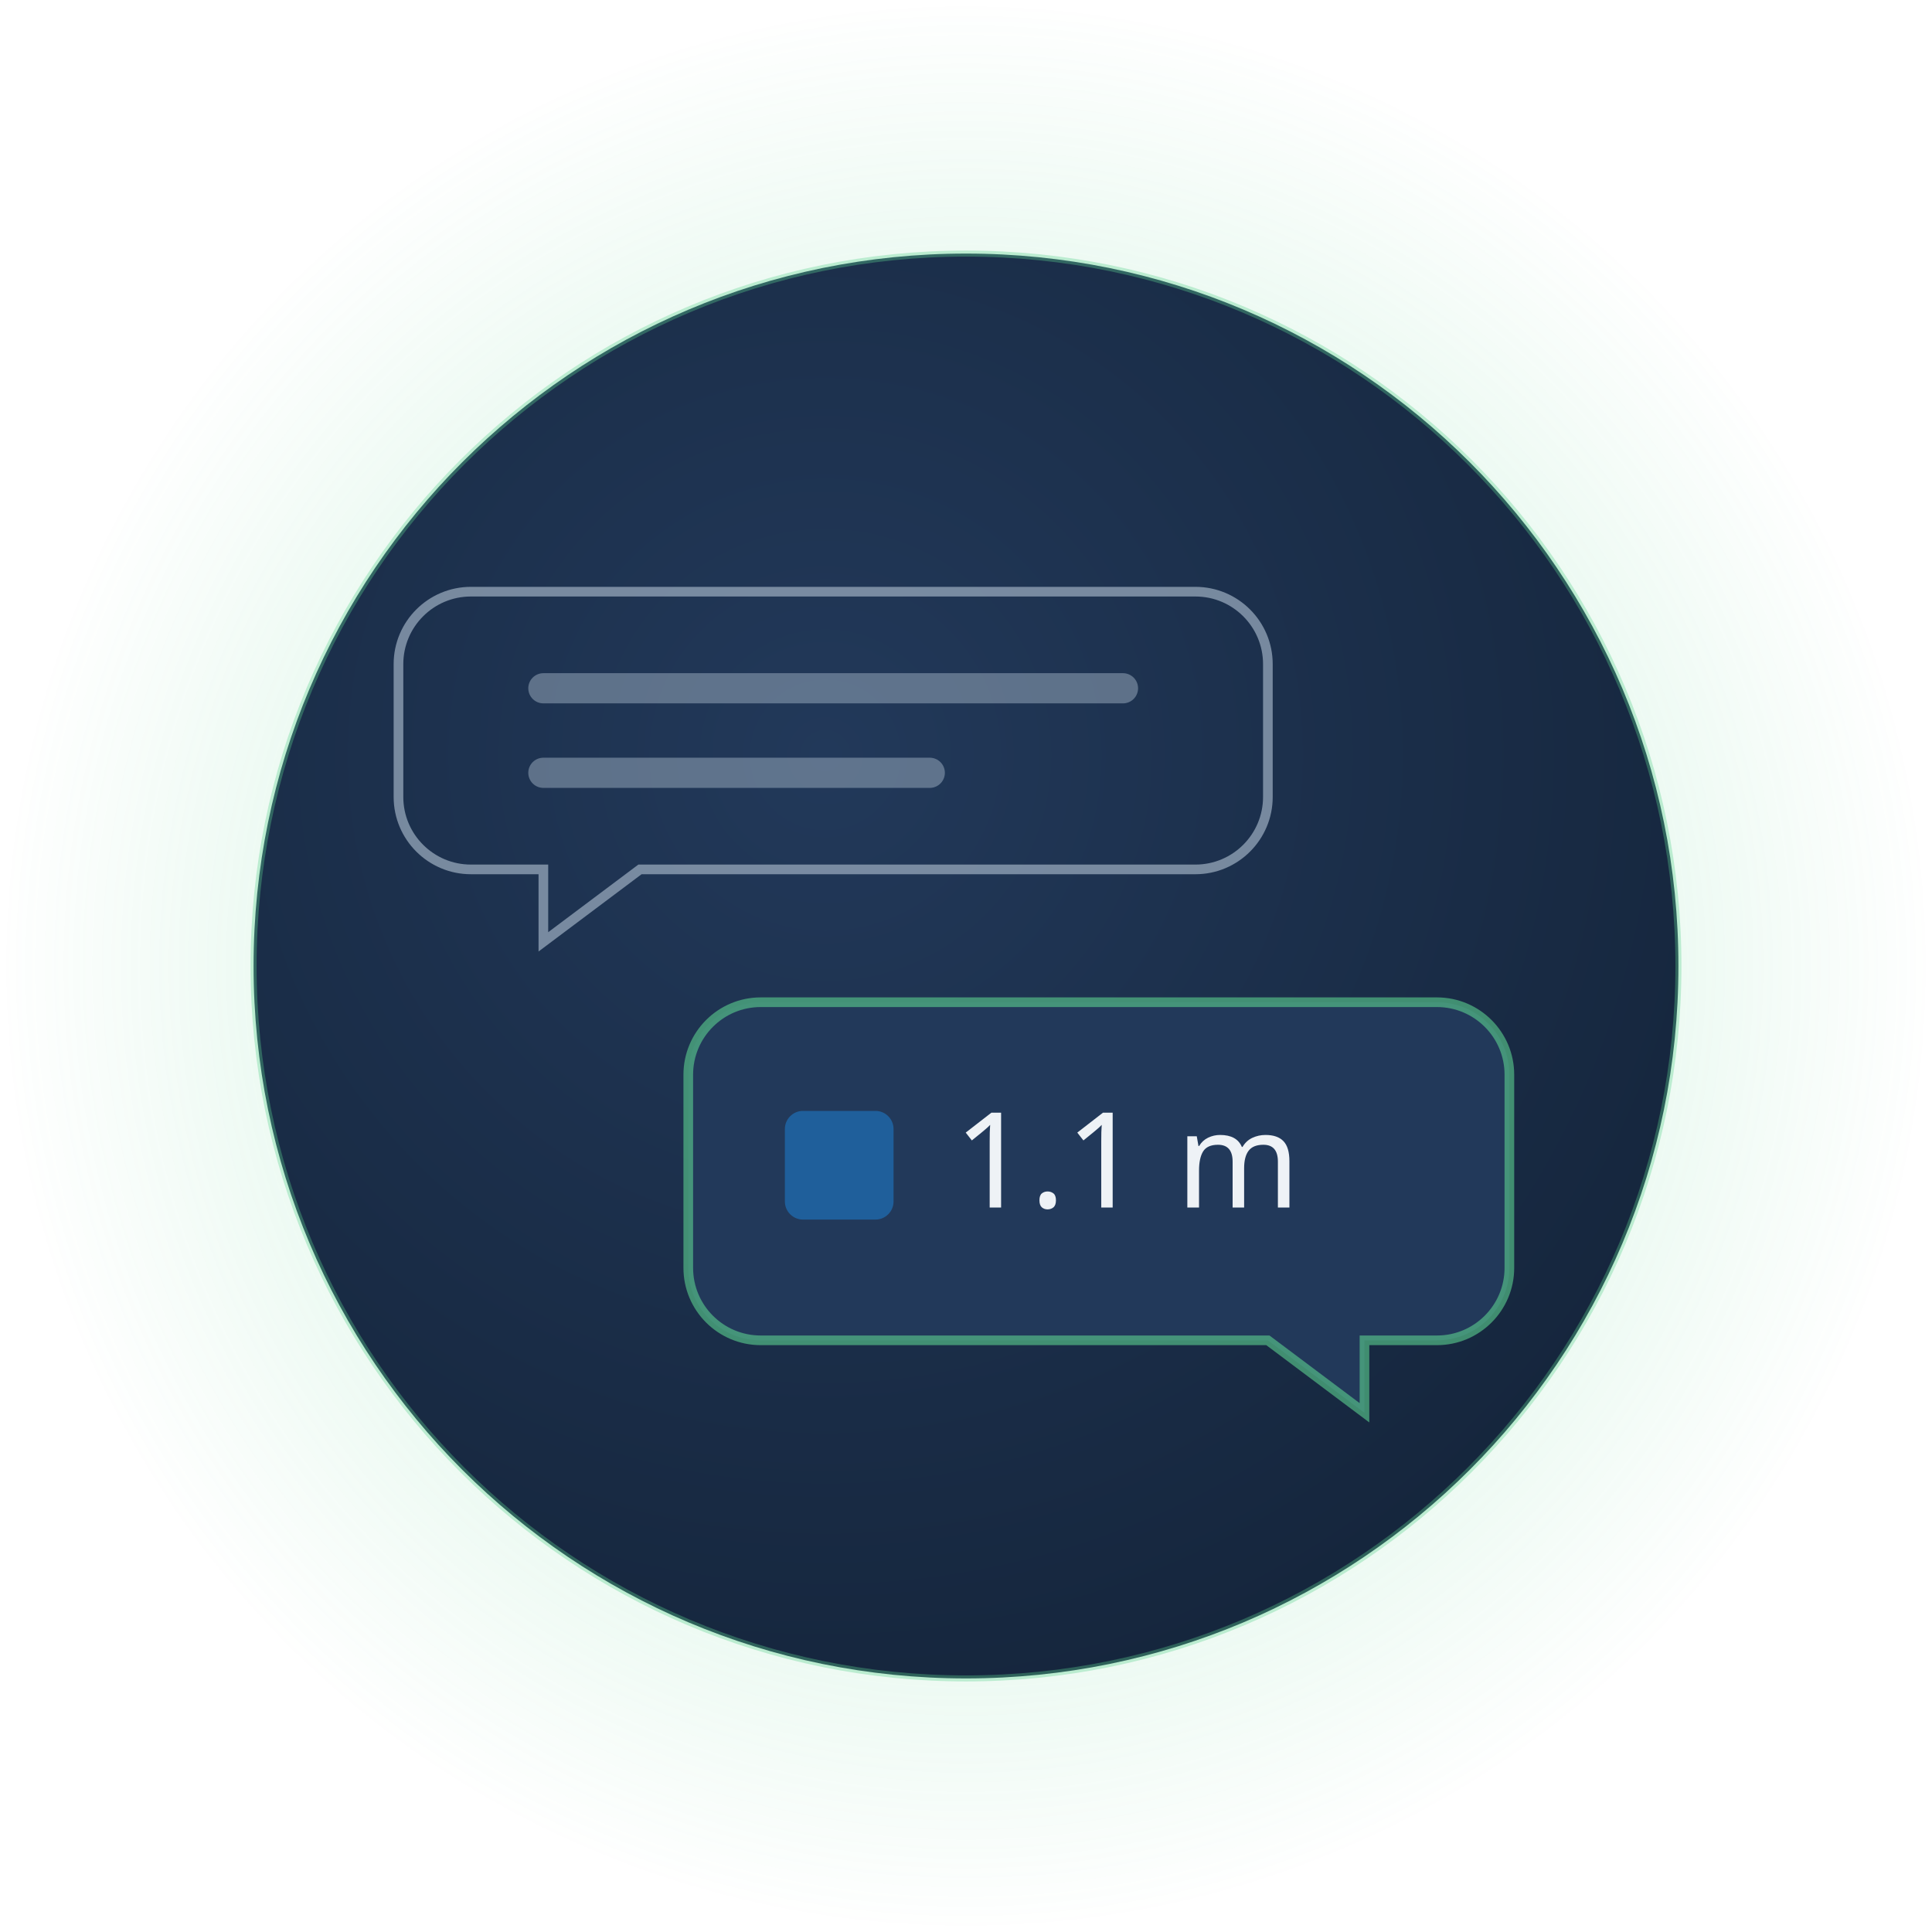
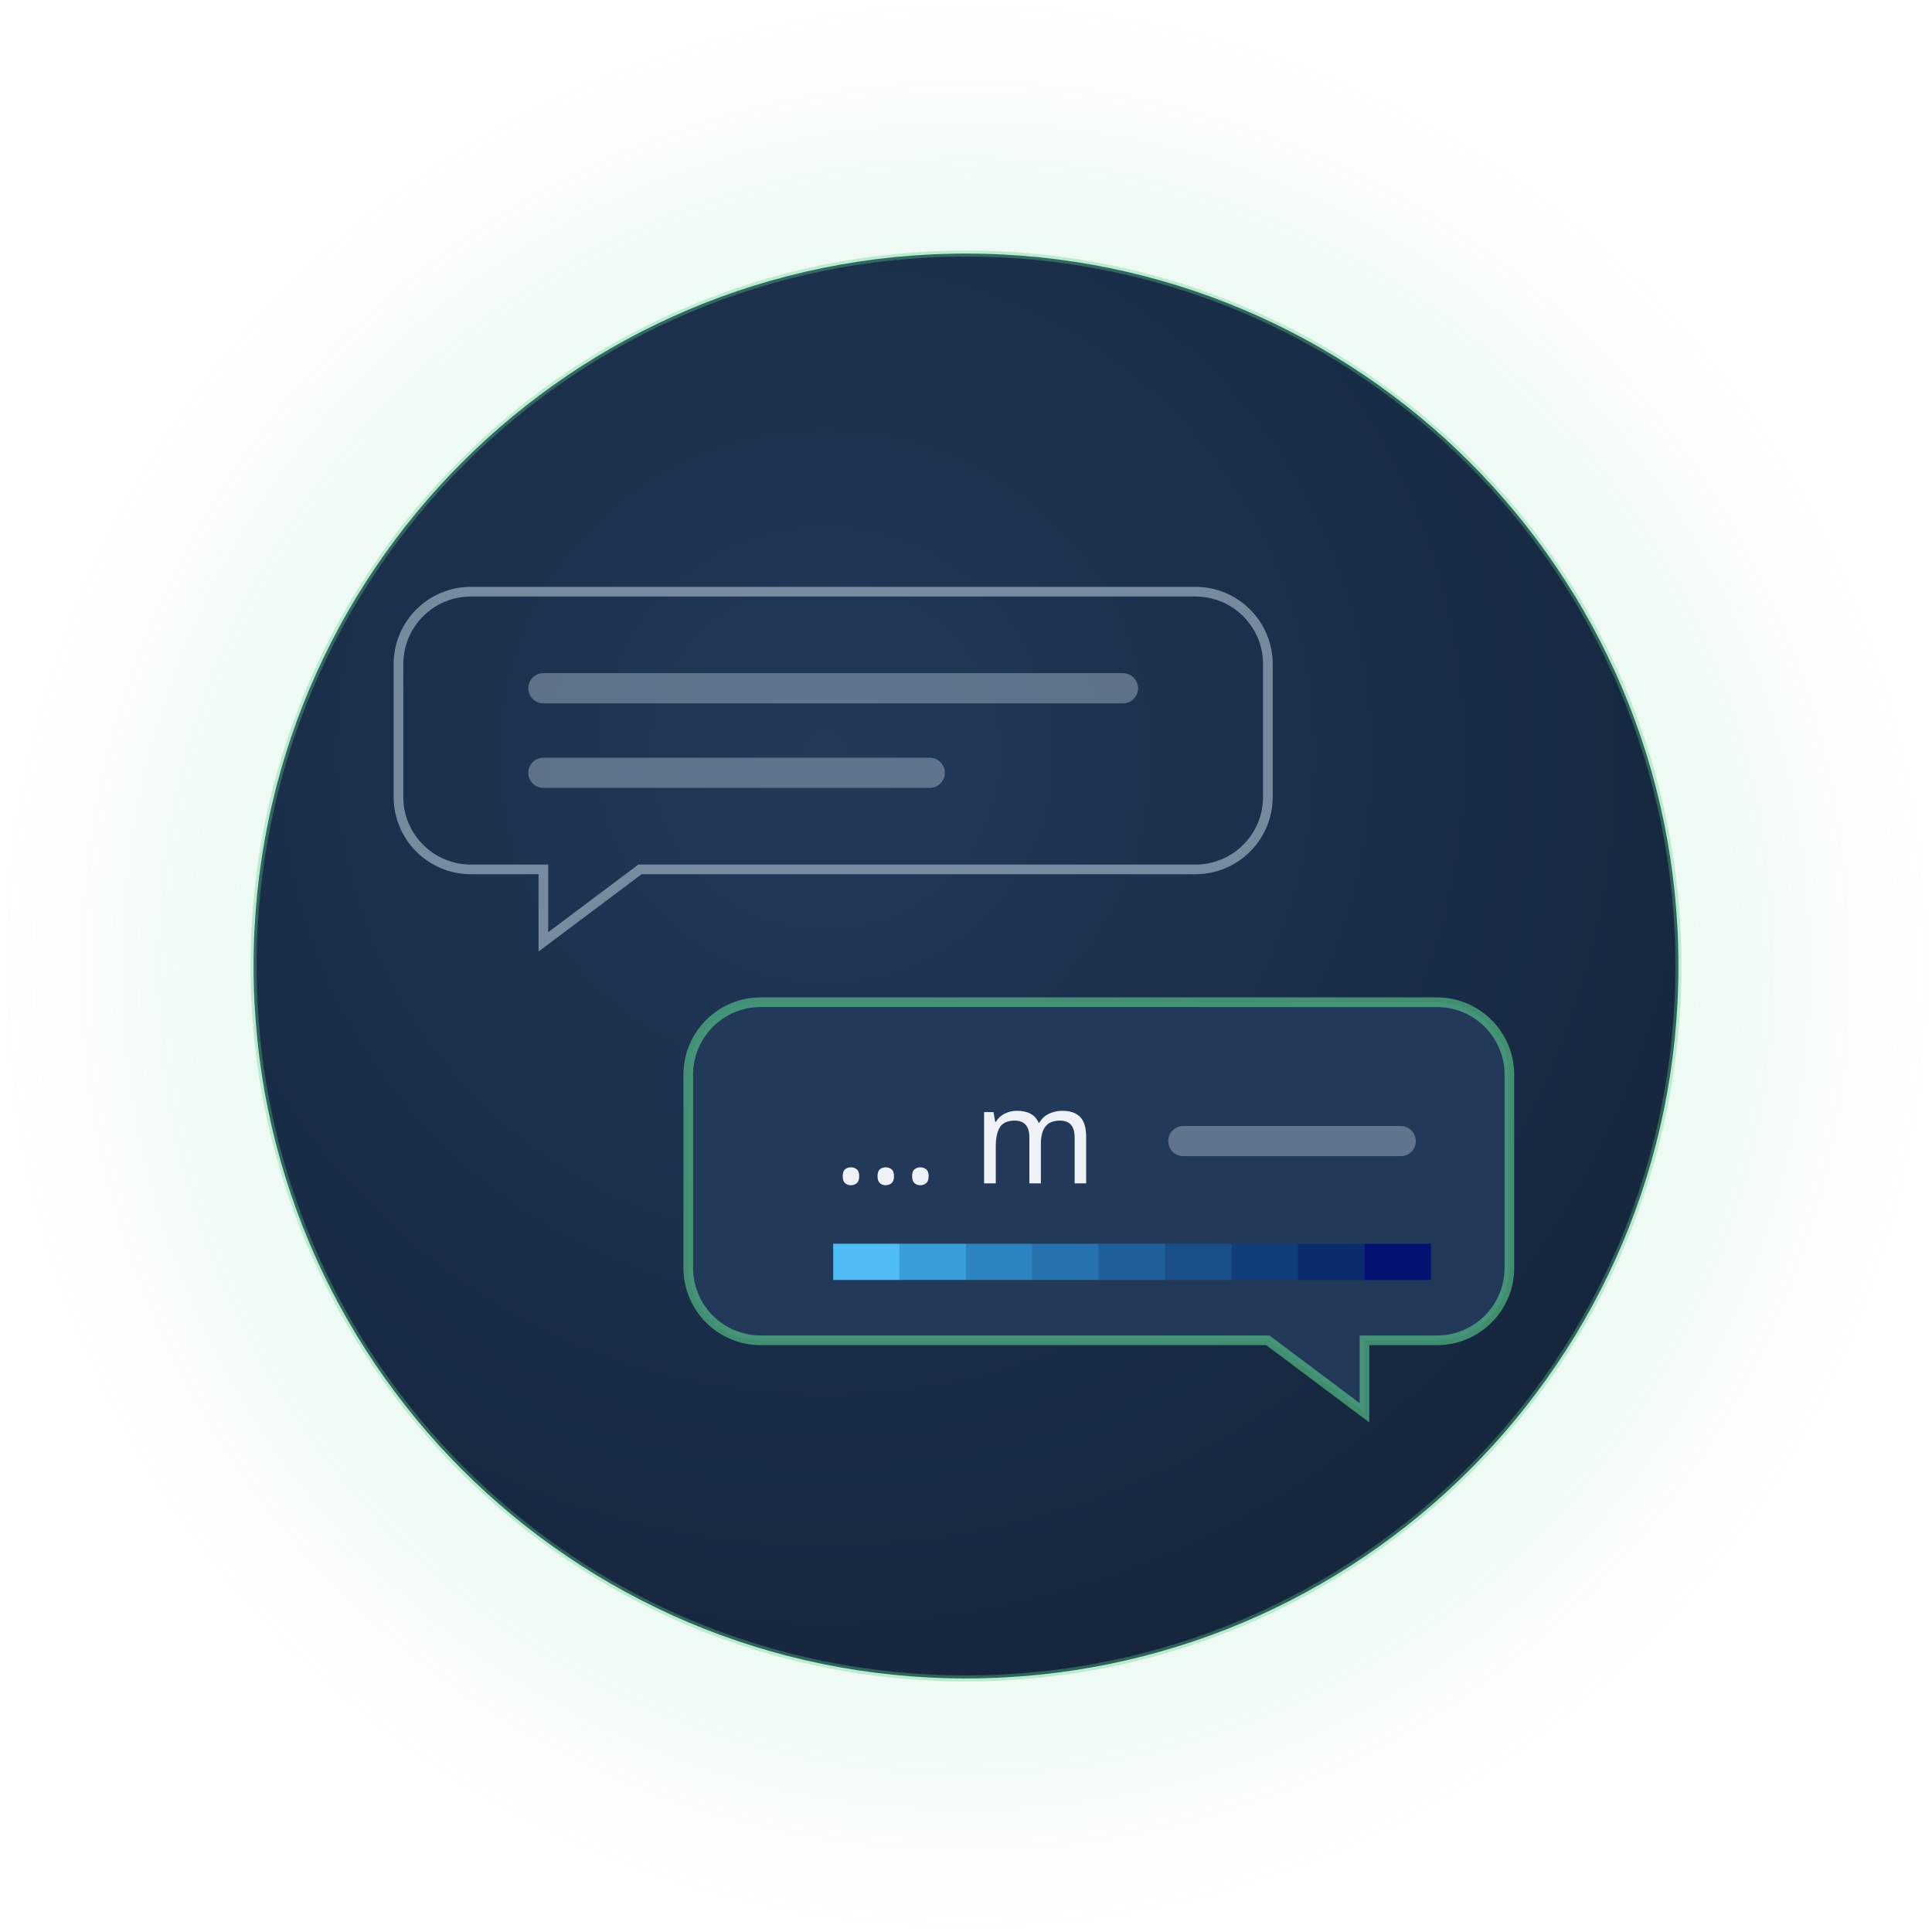
<svg xmlns="http://www.w3.org/2000/svg" viewBox="0 0 320 320" width="320" height="320">
  <defs>
    <radialGradient id="aiassistantsg">
      <stop offset="0" stop-color="#5cd08f" stop-opacity=".34" />
      <stop offset=".7" stop-color="#5cd08f" stop-opacity=".12" />
      <stop offset="1" stop-color="#5cd08f" stop-opacity="0" />
    </radialGradient>
    <radialGradient id="aiassistantsd" cx=".4" cy=".35" r=".75">
      <stop offset="0" stop-color="#22395a" />
      <stop offset="1" stop-color="#14243a" />
    </radialGradient>
  </defs>
  <circle cx="160" cy="160" r="159" fill="url(#aiassistantsg)" />
  <circle cx="160" cy="160" r="118" fill="url(#aiassistantsd)" />
  <circle cx="160" cy="160" r="118" fill="none" stroke="#5cd08f" stroke-opacity=".35" />
  <path d="M78 98h120a12 12 0 0 1 12 12v22a12 12 0 0 1-12 12h-92l-16 12v-12h-12a12 12 0 0 1-12-12v-22a12 12 0 0 1 12-12z" fill="none" stroke="#9fb0c2" stroke-opacity=".7" stroke-width="1.6" />
  <path d="M90 114h96M90 128h64" stroke="#9fb0c2" stroke-opacity=".5" stroke-width="5" stroke-linecap="round" />
  <path d="M126 166h112a12 12 0 0 1 12 12v32a12 12 0 0 1-12 12h-12v12l-16-12h-84a12 12 0 0 1-12-12v-32a12 12 0 0 1 12-12z" fill="#22395a" stroke="#5cd08f" stroke-opacity=".6" stroke-width="1.6" />
-   <rect x="130" y="184" width="18" height="18" rx="3" fill="#1f5f9b" />
-   <text x="158" y="200" font-family="Geist, 'Geist Sans', system-ui, sans-serif" font-size="22" font-weight="500" fill="#eef2f6">1.1 m</text>
+   <text x="138" y="196" font-family="Geist, 'Geist Sans', system-ui, sans-serif" font-size="22" font-weight="500" fill="#eef2f6">… m</text>
+   <path d="M196 189h36" stroke="#9fb0c2" stroke-opacity=".5" stroke-width="5" stroke-linecap="round" />
+   <g>
+     <rect x="138" y="206" width="11" height="6" fill="#4ebbf3" />
+     <rect x="149" y="206" width="11" height="6" fill="#389eda" />
+     <rect x="160" y="206" width="11" height="6" fill="#2d83bd" />
+     <rect x="171" y="206" width="11" height="6" fill="#2672ac" />
+     <rect x="182" y="206" width="11" height="6" fill="#1f5f9b" />
+     <rect x="193" y="206" width="11" height="6" fill="#184f8a" />
+     <rect x="204" y="206" width="11" height="6" fill="#113e7a" />
+     <rect x="215" y="206" width="11" height="6" fill="#092c6d" />
+     <rect x="226" y="206" width="11" height="6" fill="#031272" />
+   </g>
</svg>
